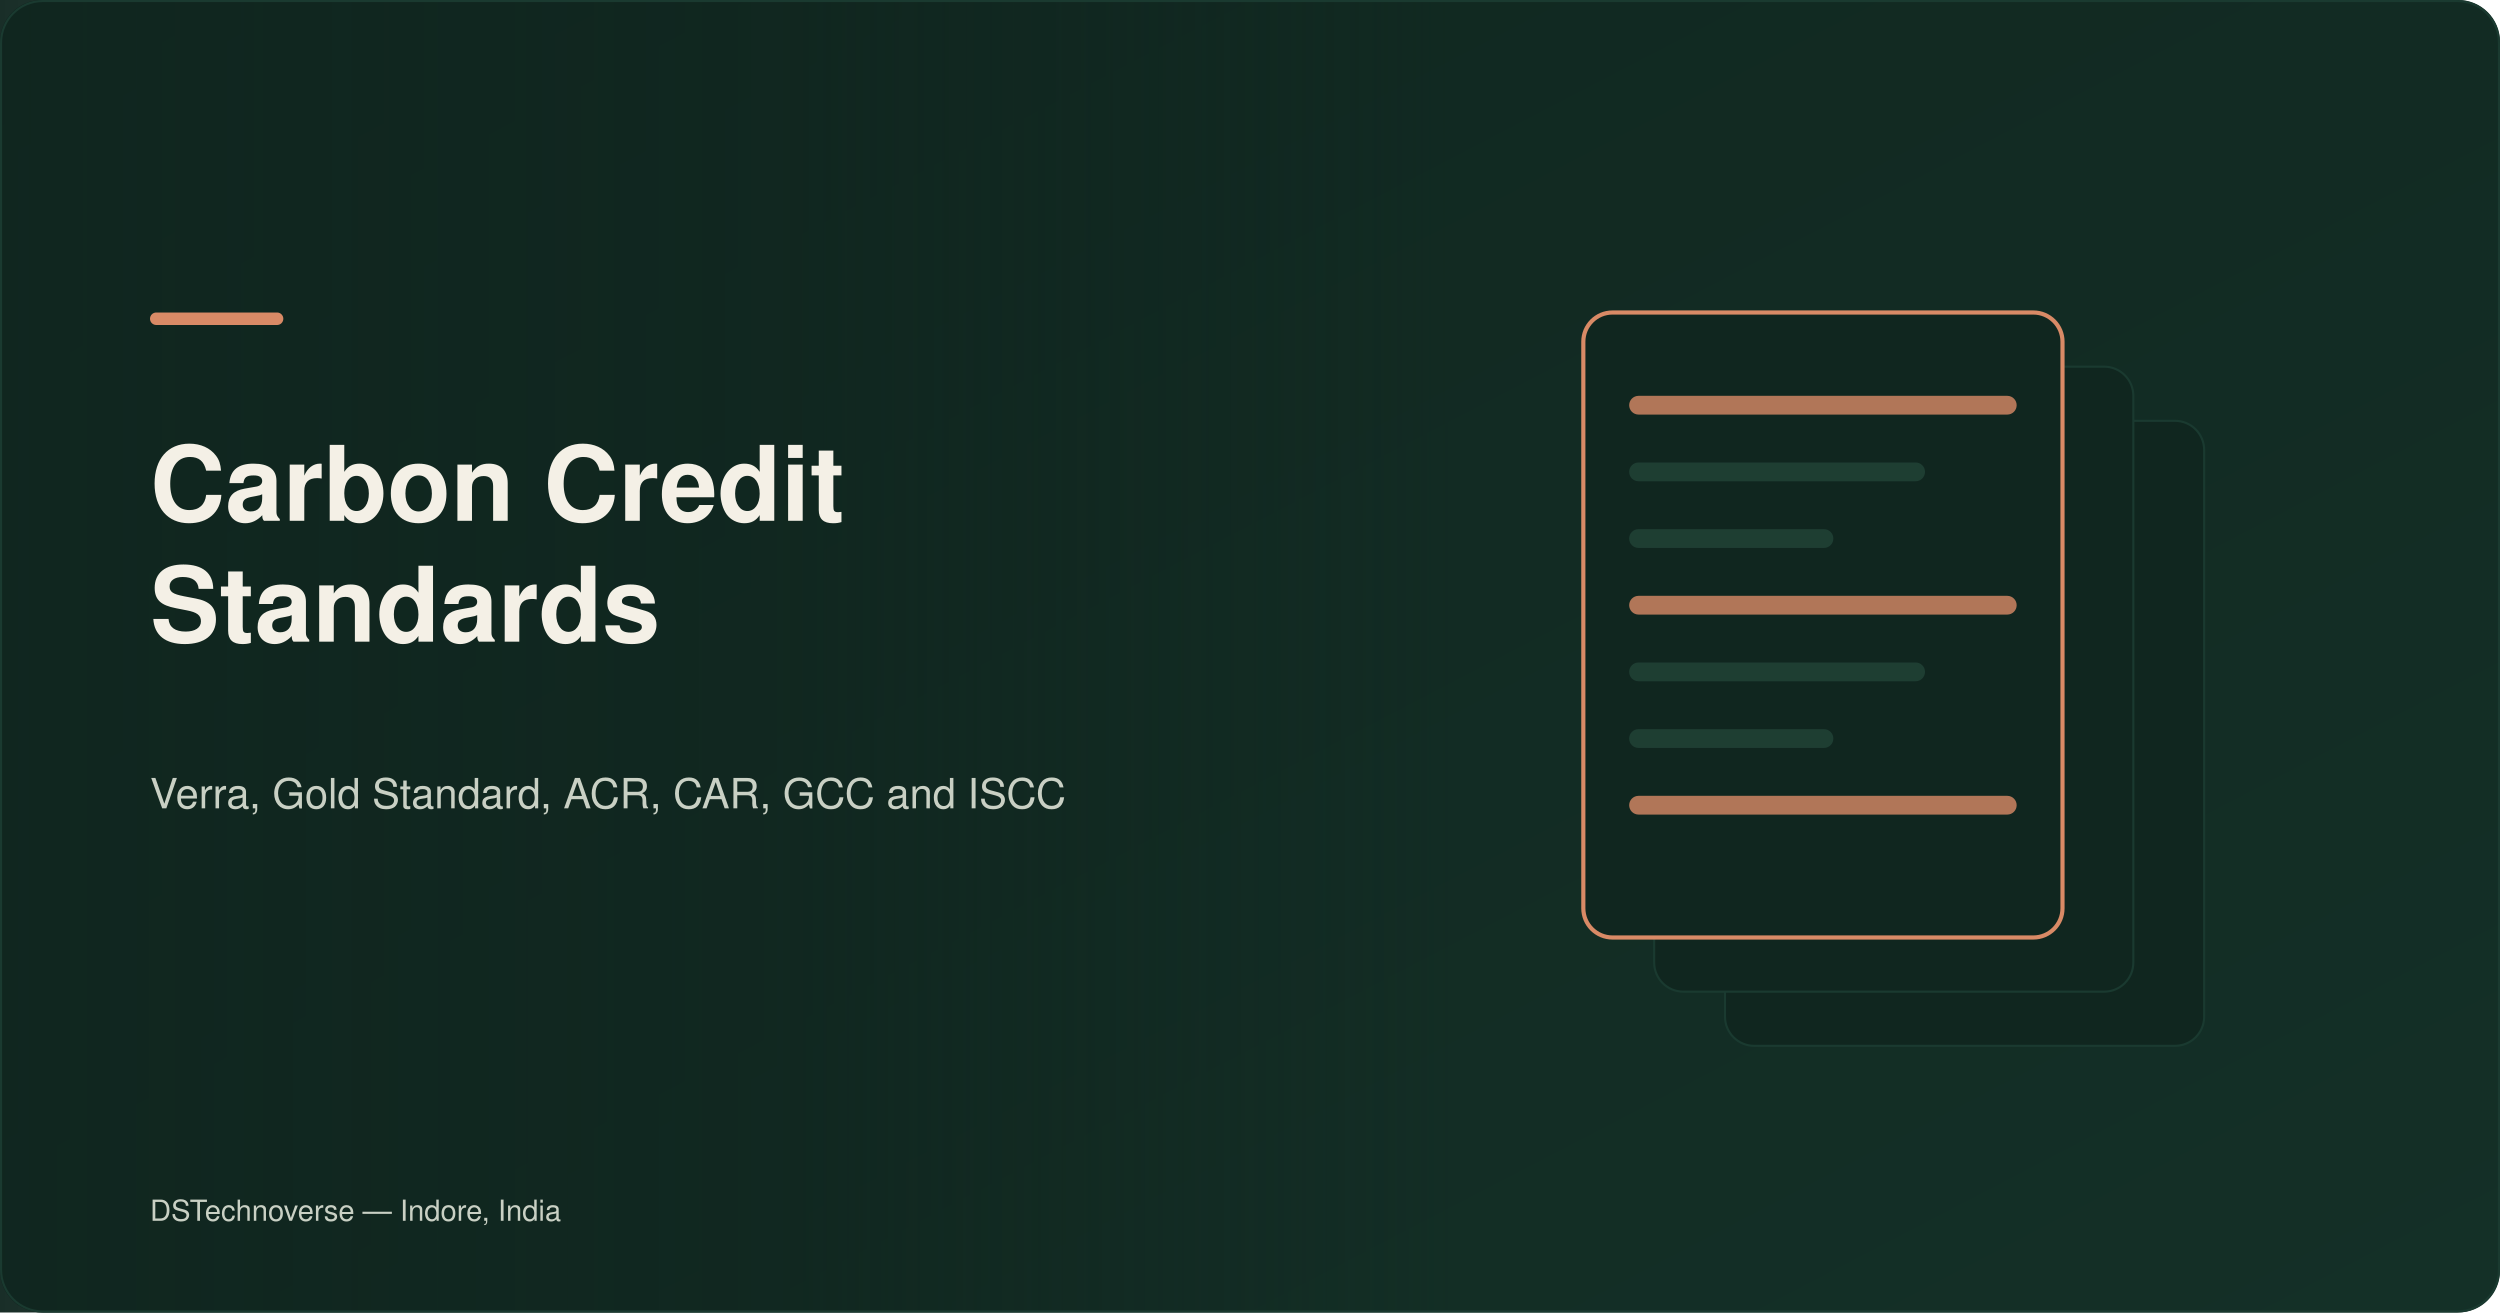
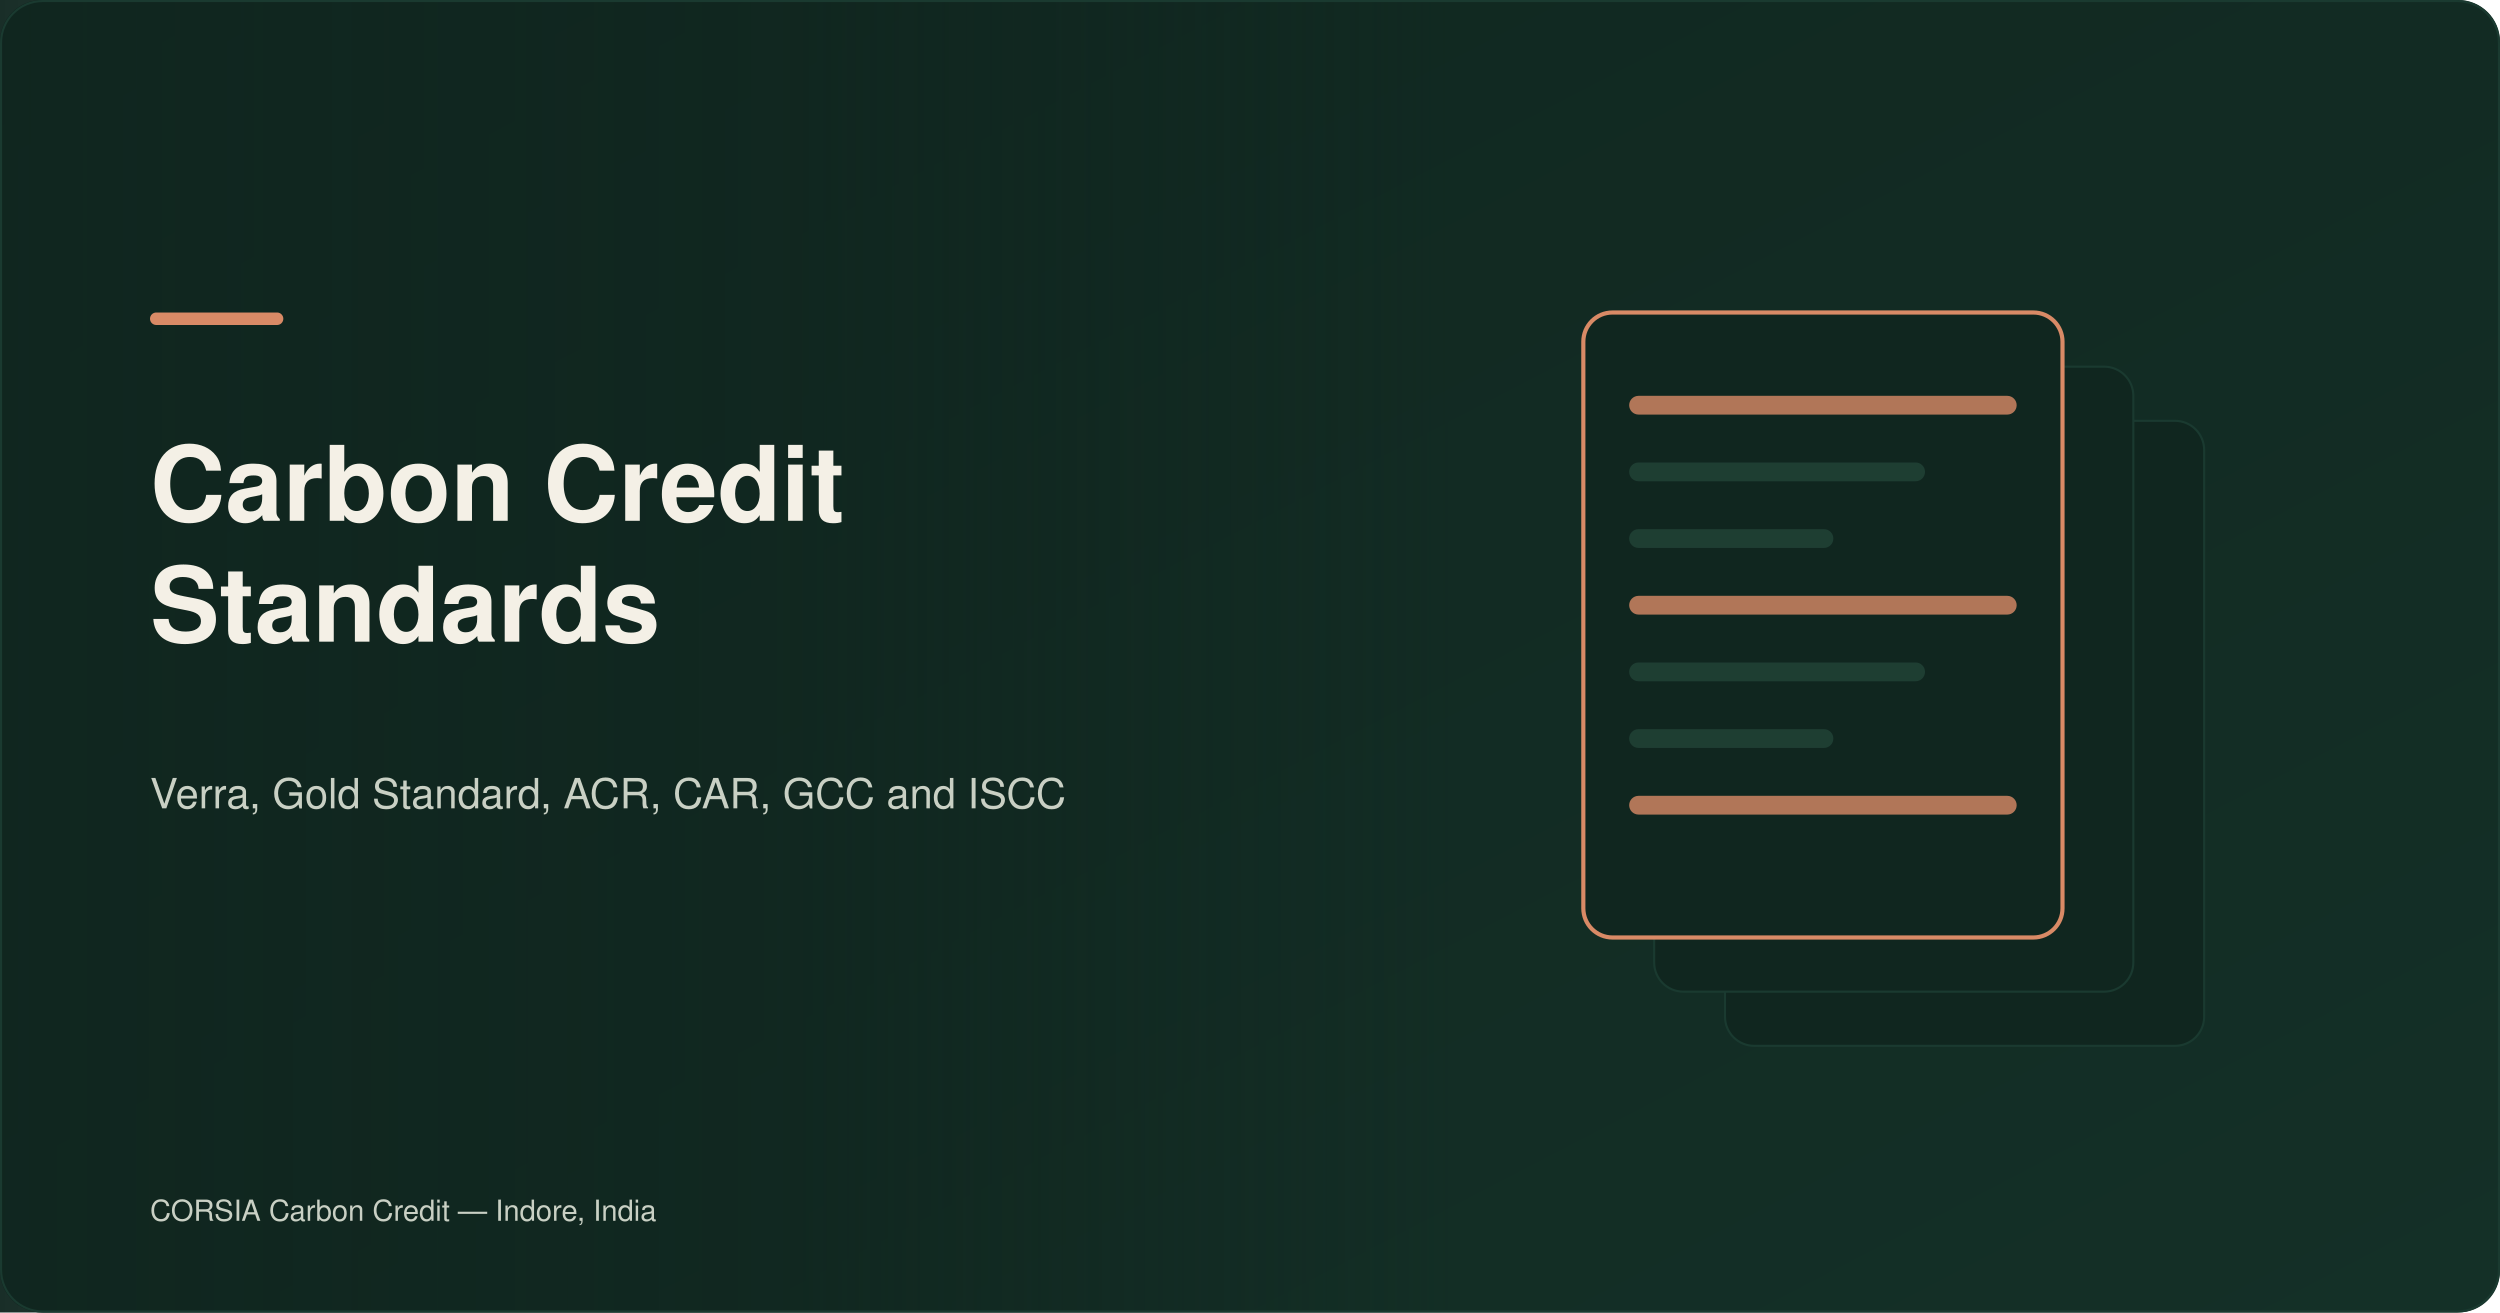
<svg xmlns="http://www.w3.org/2000/svg" viewBox="0 0 1200 630" width="1200" height="630" role="img">
  <defs>
    <linearGradient id="hg" x1="0" y1="0" x2="1" y2="1">
      <stop offset="0" stop-color="#10261f" />
      <stop offset="1" stop-color="#143027" />
    </linearGradient>
    <linearGradient id="scrim" x1="0" y1="0" x2="1" y2="0">
      <stop offset="0" stop-color="#10261f" stop-opacity="0.96" />
      <stop offset="0.55" stop-color="#10261f" stop-opacity="0.72" />
      <stop offset="1" stop-color="#10261f" stop-opacity="0" />
    </linearGradient>
  </defs>
  <rect width="1200" height="630" rx="20" fill="url(#hg)" />
  <rect x="828" y="202" width="230" height="300" rx="14" fill="#10261f" stroke="#1a3a30" stroke-width="1" />
  <rect x="794" y="176" width="230" height="300" rx="14" fill="#10261f" stroke="#1a3a30" stroke-width="1" />
  <rect x="760" y="150" width="230" height="300" rx="14" fill="#10261f" stroke="#d98a66" stroke-width="2" />
  <rect x="782" y="190" width="186" height="9" rx="4.5" fill="#d98a66" opacity="0.8" />
  <rect x="782" y="222" width="142" height="9" rx="4.5" fill="#2c5646" opacity="0.5" />
  <rect x="782" y="254" width="98" height="9" rx="4.5" fill="#2c5646" opacity="0.5" />
  <rect x="782" y="286" width="186" height="9" rx="4.5" fill="#d98a66" opacity="0.8" />
  <rect x="782" y="318" width="142" height="9" rx="4.5" fill="#2c5646" opacity="0.5" />
  <rect x="782" y="350" width="98" height="9" rx="4.5" fill="#2c5646" opacity="0.5" />
  <rect x="782" y="382" width="186" height="9" rx="4.5" fill="#d98a66" opacity="0.8" />
  <rect width="700" height="630" fill="url(#scrim)" />
  <rect x="72" y="150" width="64" height="6" rx="3" fill="#d98a66" />
  <text x="72" y="250" fill="#f4f0e6" font-size="50" font-weight="800" font-family="IBM Plex Sans, Segoe UI, Helvetica, Arial, sans-serif" text-anchor="start" opacity="1">Carbon Credit</text>
  <text x="72" y="308" fill="#f4f0e6" font-size="50" font-weight="800" font-family="IBM Plex Sans, Segoe UI, Helvetica, Arial, sans-serif" text-anchor="start" opacity="1">Standards</text>
  <text x="72" y="388" fill="#c9d0c4" font-size="20" font-weight="400" font-family="IBM Plex Sans, Segoe UI, Helvetica, Arial, sans-serif" text-anchor="start" opacity="1">Verra, Gold Standard, ACR, CAR, GCC and ISCC</text>
-   <text x="72" y="586" fill="#c9d0c4" font-size="14" font-weight="400" font-family="IBM Plex Sans, Segoe UI, Helvetica, Arial, sans-serif" text-anchor="start" opacity="1">DSTechnoverse — Indore, India</text>
+   <text x="72" y="586" fill="#c9d0c4" font-size="14" font-weight="400" font-family="IBM Plex Sans, Segoe UI, Helvetica, Arial, sans-serif" text-anchor="start" opacity="1">CORSIA Carbon Credit — Indore, India</text>
  <rect x="0.5" y="0.5" width="1199" height="629" rx="20" fill="none" stroke="#1a3a30" />
</svg>
